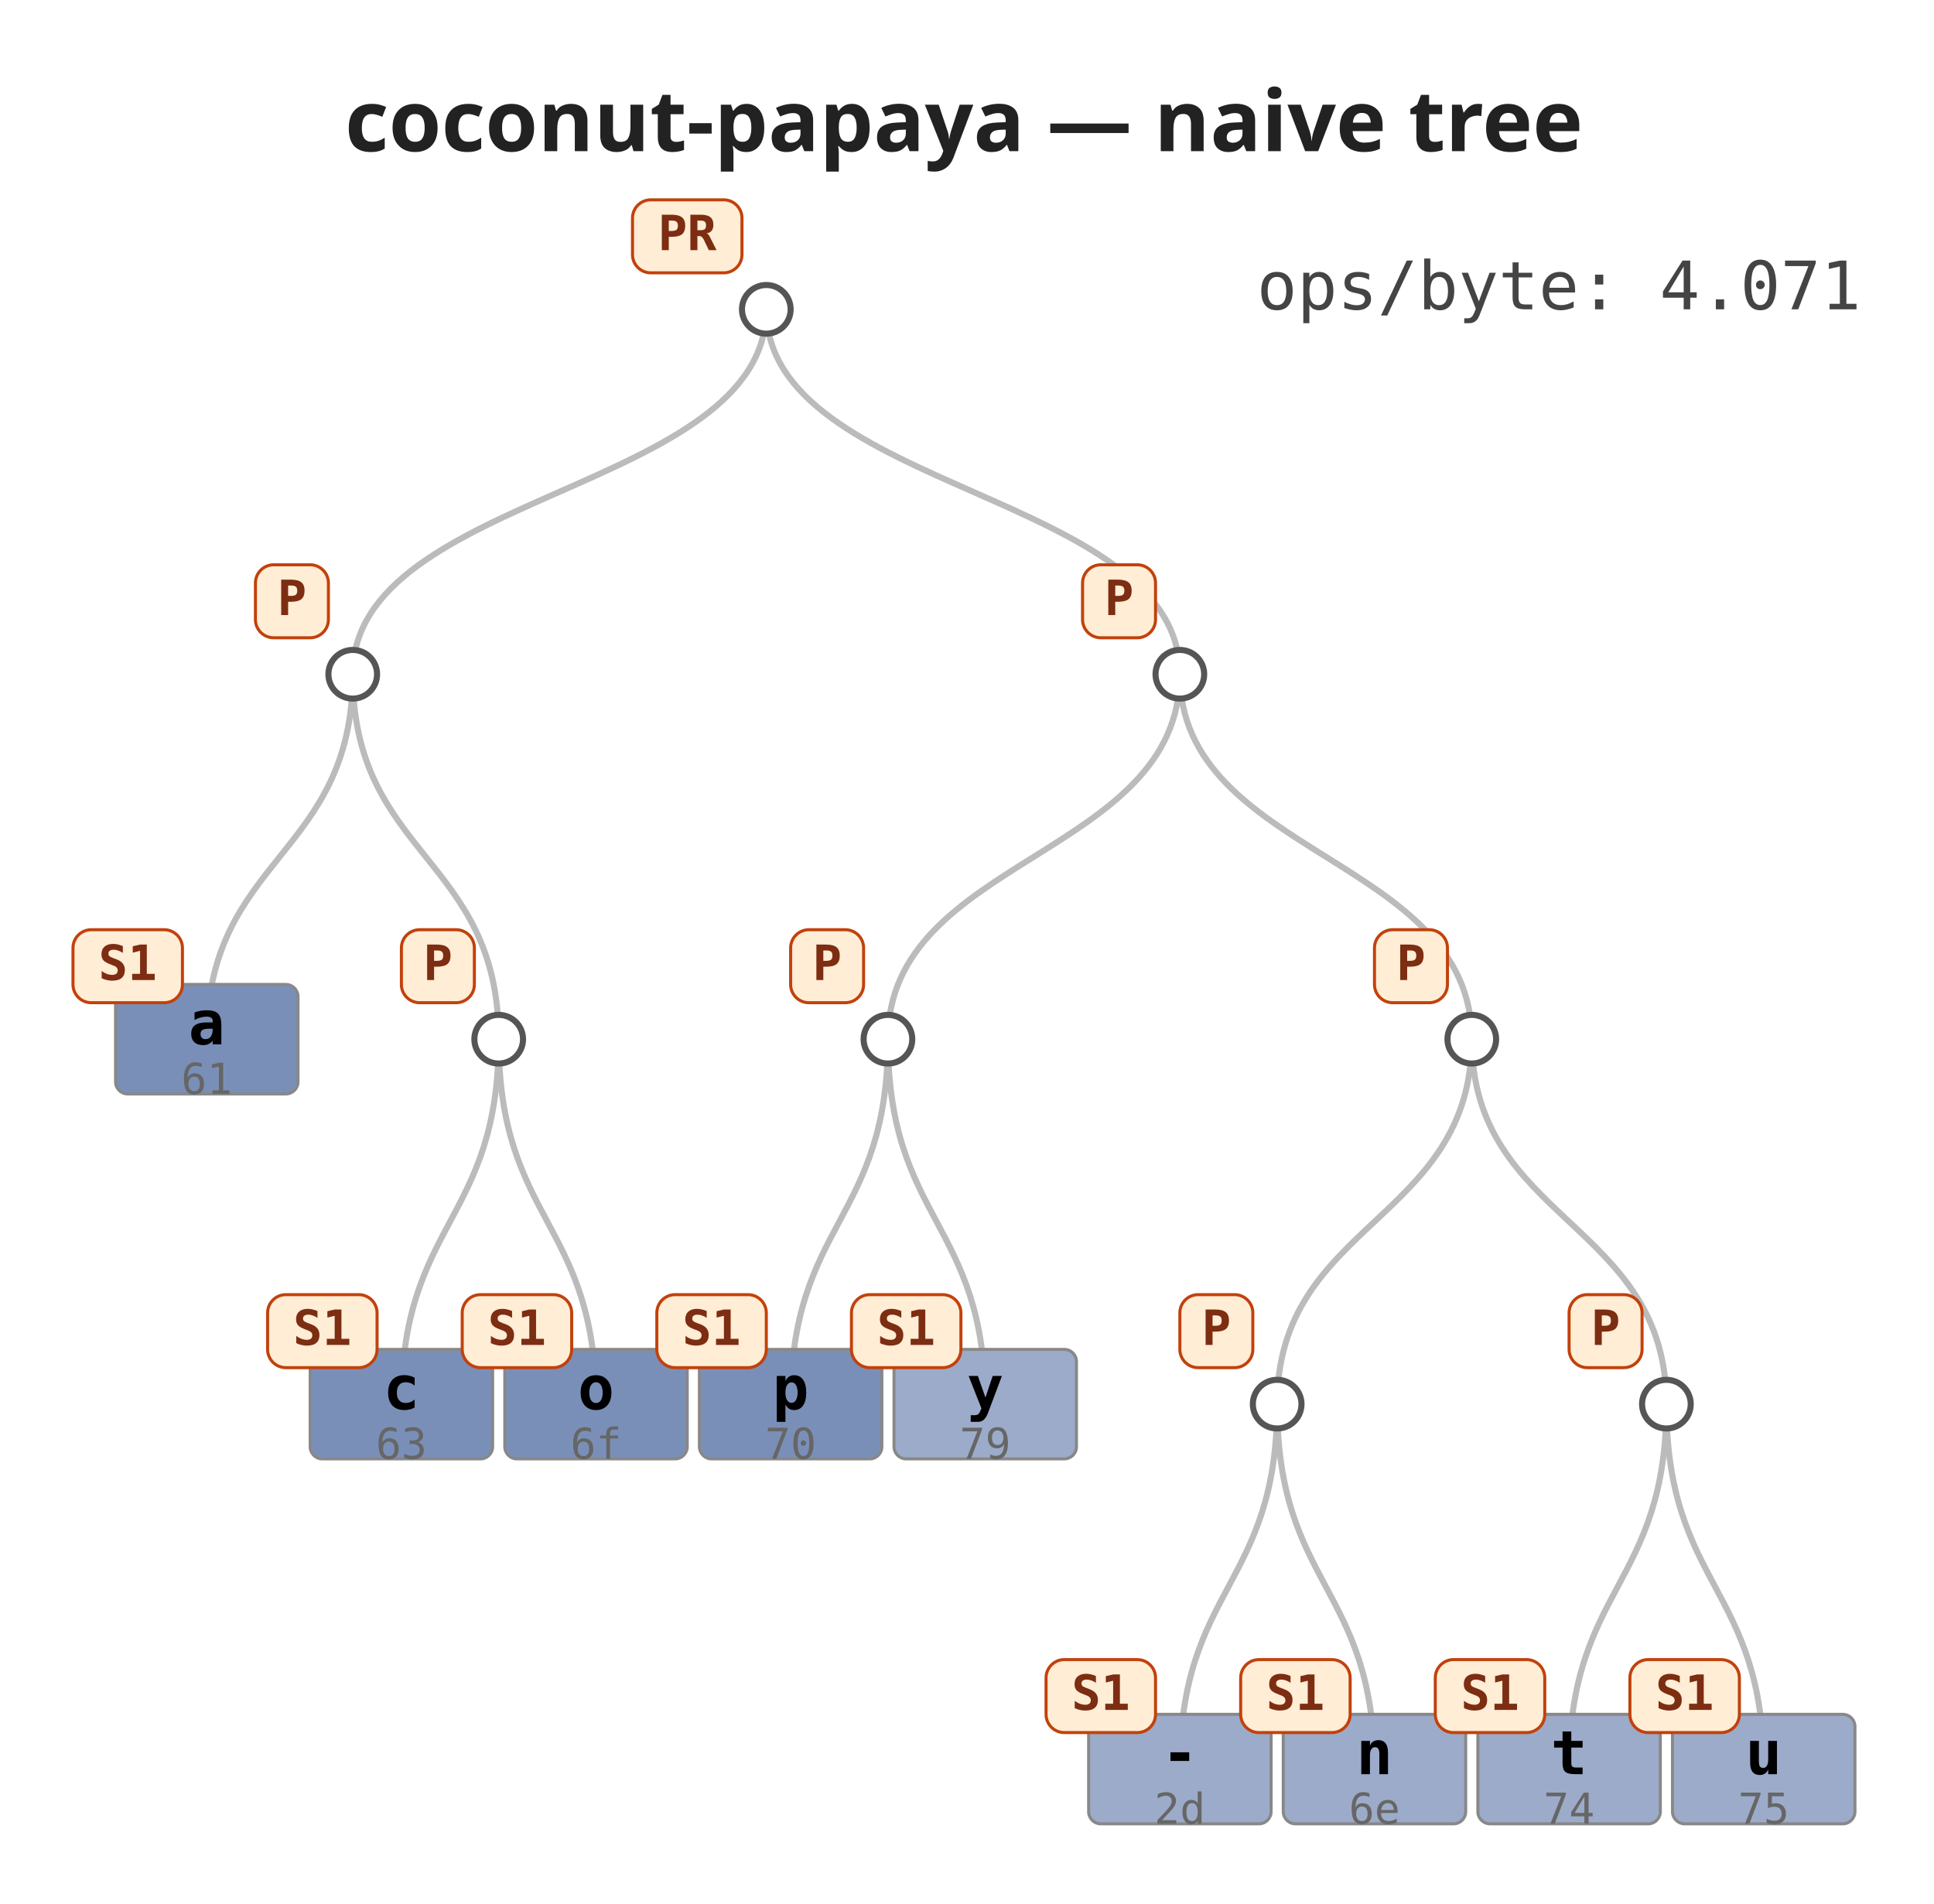
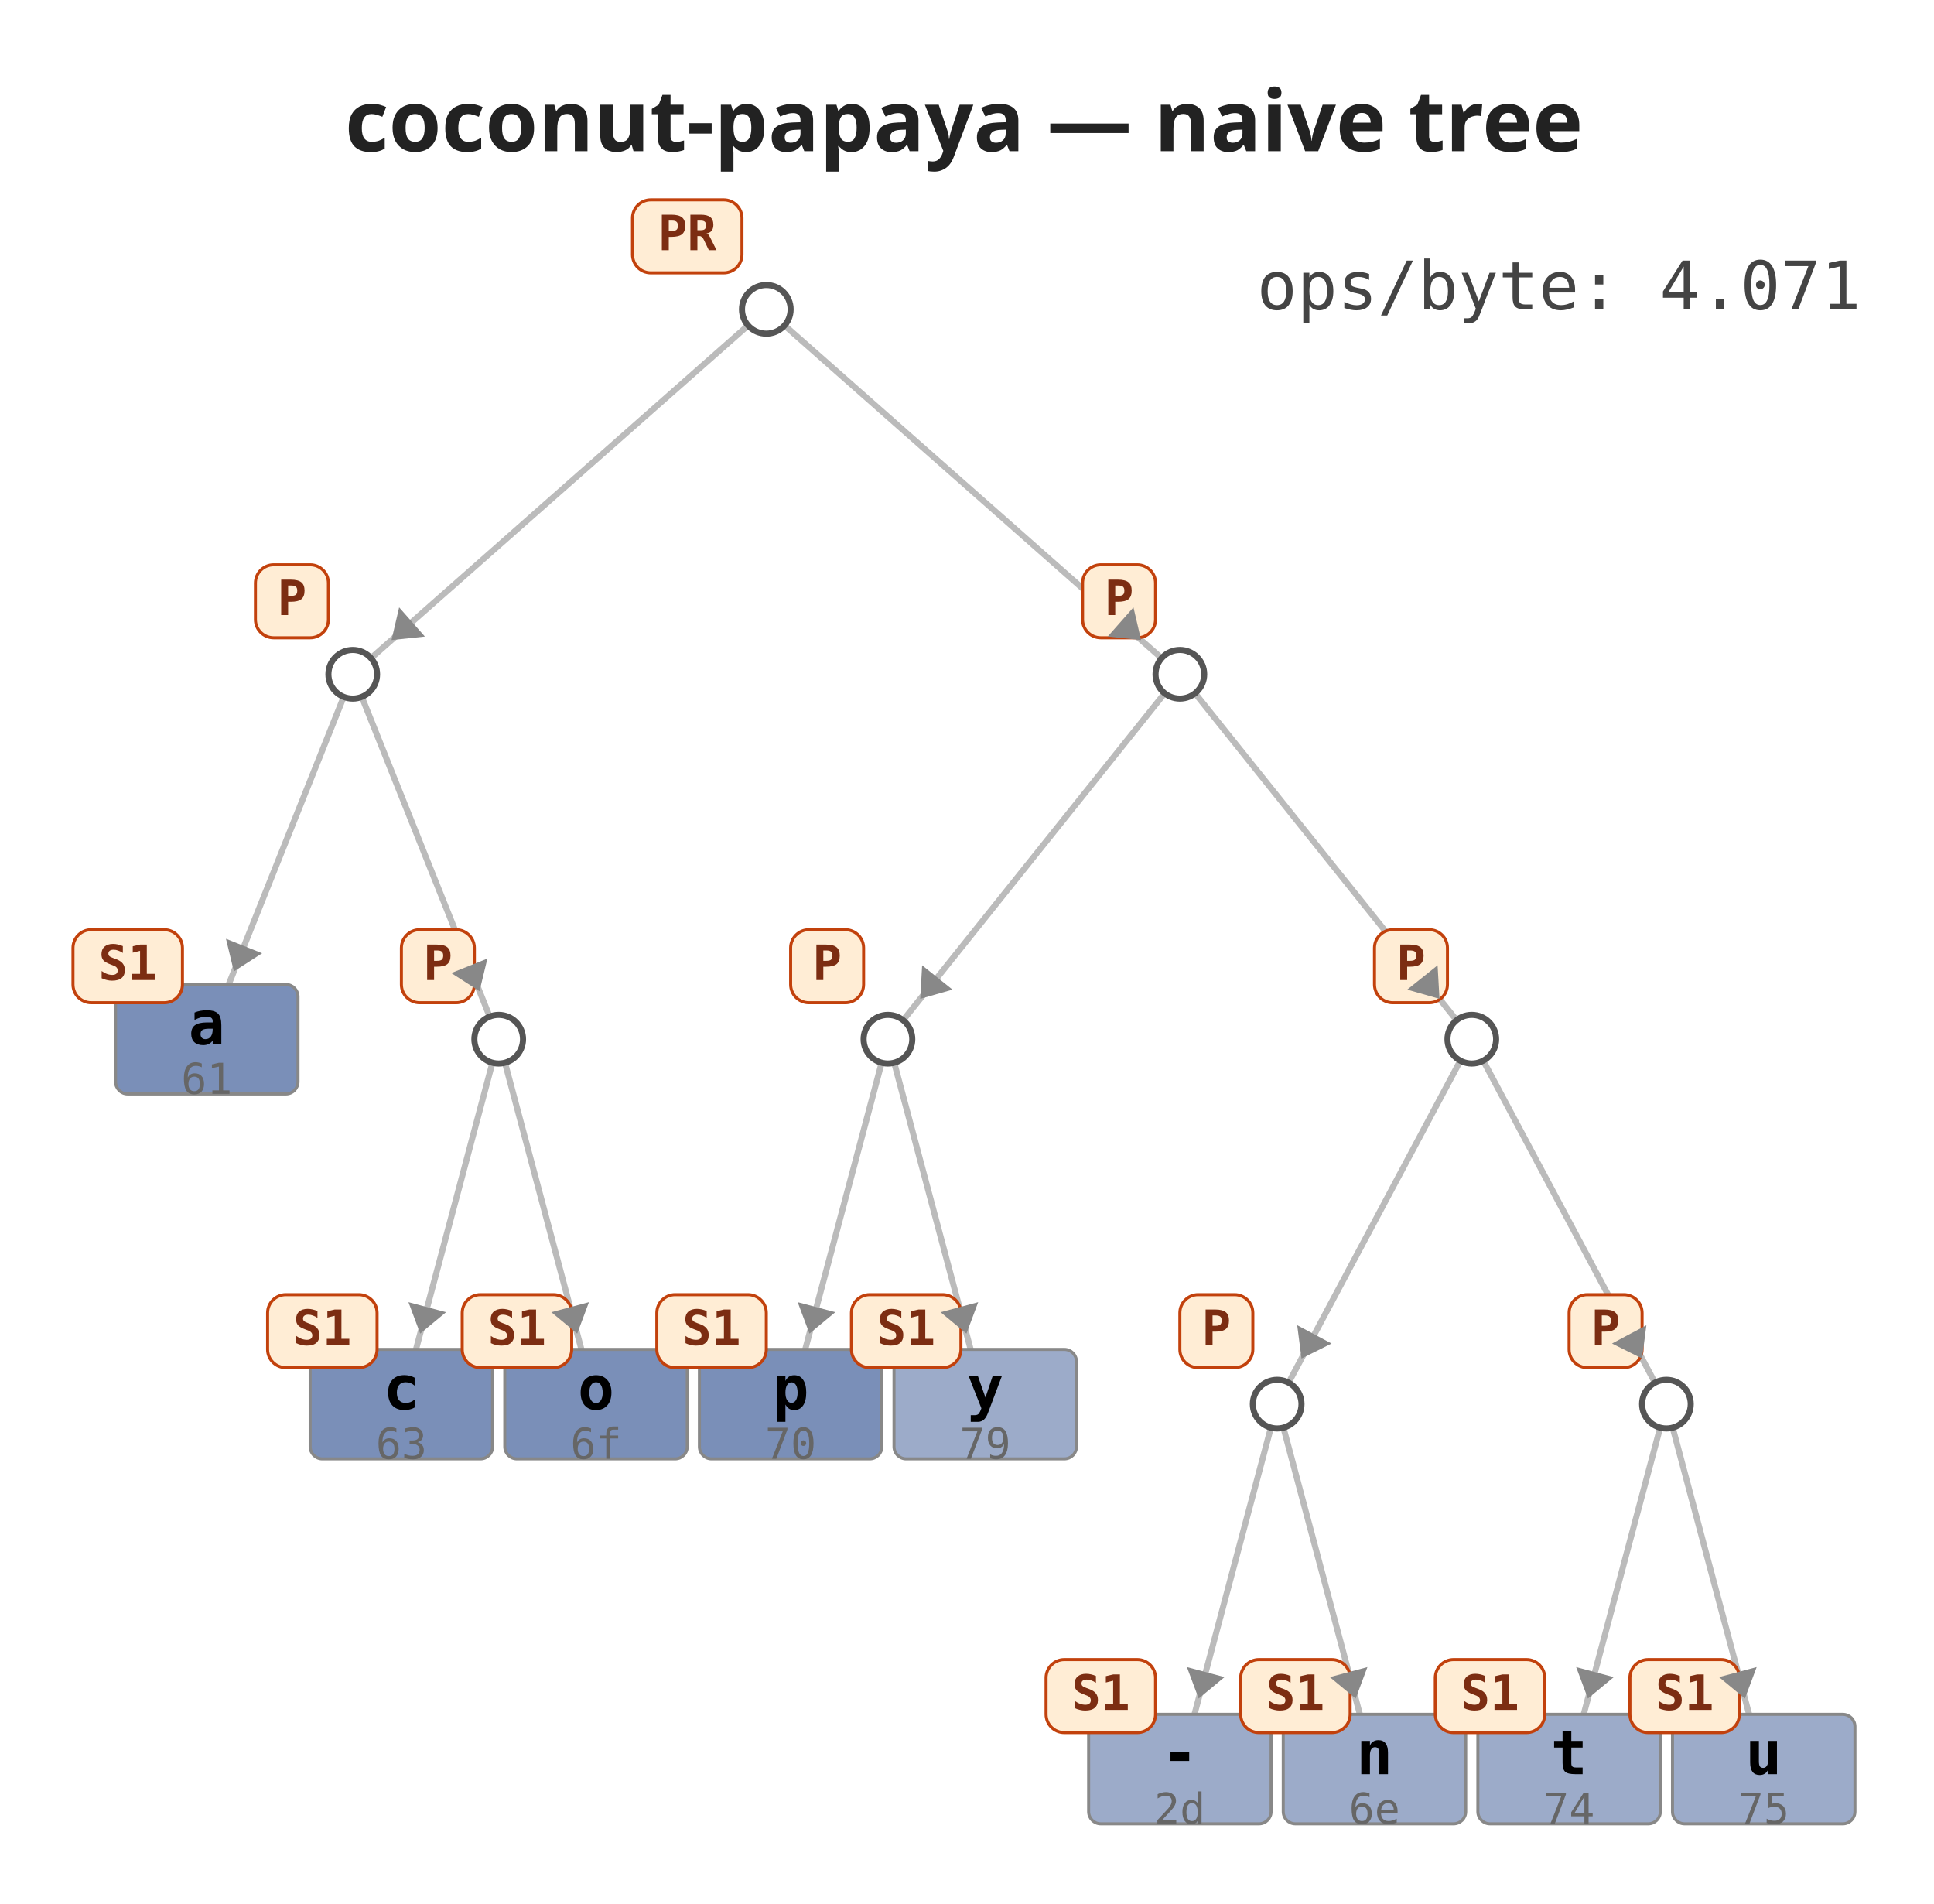
<svg xmlns="http://www.w3.org/2000/svg" id="tree-svg" width="318" height="313" viewBox="-4 -20.857 318 313">
  <style>#tree-svg { display: block; cursor: grab; }
#tree-svg:active { cursor: grabbing; }
#tree-svg .link { fill: none; stroke: rgb(187, 187, 187); stroke-width: 1px; }
#tree-svg .node-leaf rect { stroke: rgb(136, 136, 136); stroke-width: 0.5px; }
#tree-svg .node-internal circle { fill: rgb(255, 255, 255); stroke: rgb(85, 85, 85); stroke-width: 1px; }
#tree-svg .node-leaf text { font: 9px monospace; text-anchor: middle; dominant-baseline: middle; pointer-events: none; }
#tree-svg .node-leaf .leaf-char { font-size: 10px; font-weight: 600; }
#tree-svg .node-leaf .leaf-freq { font-size: 7px; fill: rgb(102, 102, 102); }
#tree-svg .flat-box { fill: rgb(34, 197, 94); stroke: rgb(217, 119, 6); stroke-dasharray: 3, 2; stroke-width: 1.5px; pointer-events: none; }
#tree-svg .pair-box { fill: rgb(34, 197, 94); stroke: rgb(148, 163, 184); stroke-dasharray: 2, 2; stroke-width: 1px; pointer-events: none; }
#tree-svg .flat-label { font: 600 10px monospace; fill: rgb(180, 83, 9); pointer-events: none; }
#tree-svg .pair-label { font: 9px monospace; fill: rgb(100, 116, 139); pointer-events: none; }
#tree-svg .skew-bar { stroke: rgb(68, 68, 68); stroke-width: 0.3px; }
#tree-svg .prim-bubble rect { fill: rgb(255, 237, 213); stroke: rgb(194, 65, 12); stroke-width: 0.5px; }
#tree-svg .prim-bubble text { font: 600 8px monospace; fill: rgb(124, 45, 18); text-anchor: middle; dominant-baseline: middle; pointer-events: none; }</style>
  <g>
-     <path class="link" d="M122,30C122,60,54,60,54,90" />
-     <path class="link" d="M122,30C122,60,190,60,190,90" />
-     <path class="link" d="M54,90C54,120,30,120,30,150" />
-     <path class="link" d="M54,90C54,120,78,120,78,150" />
-     <path class="link" d="M190,90C190,120,142,120,142,150" />
-     <path class="link" d="M190,90C190,120,238,120,238,150" />
-     <path class="link" d="M78,150C78,180,62,180,62,210" />
-     <path class="link" d="M78,150C78,180,94,180,94,210" />
-     <path class="link" d="M142,150C142,180,126,180,126,210" />
-     <path class="link" d="M142,150C142,180,158,180,158,210" />
-     <path class="link" d="M238,150C238,180,206,180,206,210" />
-     <path class="link" d="M238,150C238,180,270,180,270,210" />
-     <path class="link" d="M206,210C206,240,190,240,190,270" />
-     <path class="link" d="M206,210C206,240,222,240,222,270" />
-     <path class="link" d="M270,210C270,240,254,240,254,270" />
-     <path class="link" d="M270,210C270,240,286,240,286,270" />
+     <path class="link" d="M122,30L54,90" />
+     <path class="link" d="M122,30L190,90" />
+     <path class="link" d="M54,90L30,150" />
+     <path class="link" d="M54,90L78,150" />
+     <path class="link" d="M190,90L142,150" />
+     <path class="link" d="M190,90L238,150" />
+     <path class="link" d="M78,150L62,210" />
+     <path class="link" d="M78,150L94,210" />
+     <path class="link" d="M142,150L126,210" />
+     <path class="link" d="M142,150L158,210" />
+     <path class="link" d="M238,150L206,210" />
+     <path class="link" d="M238,150L270,210" />
+     <path class="link" d="M206,210L190,270" />
+     <path class="link" d="M206,210L222,270" />
+     <path class="link" d="M270,210L254,270" />
+     <path class="link" d="M270,210L286,270" />
    <g class="node-internal" data-node-id="0" transform="translate(122,30)">
      <circle r="4" style="stroke-width: 1px; fill: rgb(255, 255, 255); cursor: default;" />
      <g class="prim-bubble">
        <rect x="-22" y="-18" width="18" height="12" rx="3" />
        <text x="-13" y="-12">PR</text>
      </g>
    </g>
    <g class="node-internal" data-node-id="1" transform="translate(54,90)">
      <circle r="4" style="stroke-width: 1px; fill: rgb(255, 255, 255); cursor: default;" />
      <g class="prim-bubble">
        <rect x="-16" y="-18" width="12" height="12" rx="3" />
        <text x="-10" y="-12">P</text>
      </g>
    </g>
    <g class="node-internal" data-node-id="6" transform="translate(190,90)">
      <circle r="4" style="stroke-width: 1px; fill: rgb(255, 255, 255); cursor: default;" />
      <g class="prim-bubble">
        <rect x="-16" y="-18" width="12" height="12" rx="3" />
        <text x="-10" y="-12">P</text>
      </g>
    </g>
    <g class="node-internal" data-node-id="3" transform="translate(78,150)">
      <circle r="4" style="stroke-width: 1px; fill: rgb(255, 255, 255); cursor: default;" />
      <g class="prim-bubble">
        <rect x="-16" y="-18" width="12" height="12" rx="3" />
        <text x="-10" y="-12">P</text>
      </g>
    </g>
    <g class="node-internal" data-node-id="7" transform="translate(142,150)">
      <circle r="4" style="stroke-width: 1px; fill: rgb(255, 255, 255); cursor: default;" />
      <g class="prim-bubble">
        <rect x="-16" y="-18" width="12" height="12" rx="3" />
        <text x="-10" y="-12">P</text>
      </g>
    </g>
    <g class="node-internal" data-node-id="10" transform="translate(238,150)">
      <circle r="4" style="stroke-width: 1px; fill: rgb(255, 255, 255); cursor: default;" />
      <g class="prim-bubble">
        <rect x="-16" y="-18" width="12" height="12" rx="3" />
        <text x="-10" y="-12">P</text>
      </g>
    </g>
    <g class="node-internal" data-node-id="11" transform="translate(206,210)">
      <circle r="4" style="stroke-width: 1px; fill: rgb(255, 255, 255); cursor: default;" />
      <g class="prim-bubble">
        <rect x="-16" y="-18" width="12" height="12" rx="3" />
        <text x="-10" y="-12">P</text>
      </g>
    </g>
    <g class="node-internal" data-node-id="14" transform="translate(270,210)">
      <circle r="4" style="stroke-width: 1px; fill: rgb(255, 255, 255); cursor: default;" />
      <g class="prim-bubble">
        <rect x="-16" y="-18" width="12" height="12" rx="3" />
        <text x="-10" y="-12">P</text>
      </g>
    </g>
    <g class="node-leaf" transform="translate(30,150)">
      <rect x="-15" y="-9" width="30" height="18" rx="2" fill="hsl(220, 30%, 60%)" />
      <text class="leaf-char" y="-2">a</text>
      <text class="leaf-freq" y="7">61</text>
      <g class="prim-bubble">
        <rect x="-22" y="-18" width="18" height="12" rx="3" />
        <text x="-13" y="-12">S1</text>
      </g>
    </g>
    <g class="node-leaf" transform="translate(62,210)">
      <rect x="-15" y="-9" width="30" height="18" rx="2" fill="hsl(220, 30%, 60%)" />
      <text class="leaf-char" y="-2">c</text>
      <text class="leaf-freq" y="7">63</text>
      <g class="prim-bubble">
        <rect x="-22" y="-18" width="18" height="12" rx="3" />
        <text x="-13" y="-12">S1</text>
      </g>
    </g>
    <g class="node-leaf" transform="translate(94,210)">
      <rect x="-15" y="-9" width="30" height="18" rx="2" fill="hsl(220, 30%, 60%)" />
      <text class="leaf-char" y="-2">o</text>
      <text class="leaf-freq" y="7">6f</text>
      <g class="prim-bubble">
        <rect x="-22" y="-18" width="18" height="12" rx="3" />
        <text x="-13" y="-12">S1</text>
      </g>
    </g>
    <g class="node-leaf" transform="translate(126,210)">
      <rect x="-15" y="-9" width="30" height="18" rx="2" fill="hsl(220, 30%, 60%)" />
      <text class="leaf-char" y="-2">p</text>
      <text class="leaf-freq" y="7">70</text>
      <g class="prim-bubble">
        <rect x="-22" y="-18" width="18" height="12" rx="3" />
        <text x="-13" y="-12">S1</text>
      </g>
    </g>
    <g class="node-leaf" transform="translate(158,210)">
      <rect x="-15" y="-9" width="30" height="18" rx="2" fill="hsl(220, 30%, 70.006%)" />
      <text class="leaf-char" y="-2">y</text>
      <text class="leaf-freq" y="7">79</text>
      <g class="prim-bubble">
        <rect x="-22" y="-18" width="18" height="12" rx="3" />
        <text x="-13" y="-12">S1</text>
      </g>
    </g>
    <g class="node-leaf" transform="translate(190,270)">
      <rect x="-15" y="-9" width="30" height="18" rx="2" fill="hsl(220, 30%, 70.006%)" />
      <text class="leaf-char" y="-2">-</text>
      <text class="leaf-freq" y="7">2d</text>
      <g class="prim-bubble">
        <rect x="-22" y="-18" width="18" height="12" rx="3" />
        <text x="-13" y="-12">S1</text>
      </g>
    </g>
    <g class="node-leaf" transform="translate(222,270)">
      <rect x="-15" y="-9" width="30" height="18" rx="2" fill="hsl(220, 30%, 70.006%)" />
      <text class="leaf-char" y="-2">n</text>
      <text class="leaf-freq" y="7">6e</text>
      <g class="prim-bubble">
        <rect x="-22" y="-18" width="18" height="12" rx="3" />
        <text x="-13" y="-12">S1</text>
      </g>
    </g>
    <g class="node-leaf" transform="translate(254,270)">
      <rect x="-15" y="-9" width="30" height="18" rx="2" fill="hsl(220, 30%, 70.006%)" />
      <text class="leaf-char" y="-2">t</text>
      <text class="leaf-freq" y="7">74</text>
      <g class="prim-bubble">
        <rect x="-22" y="-18" width="18" height="12" rx="3" />
        <text x="-13" y="-12">S1</text>
      </g>
    </g>
    <g class="node-leaf" transform="translate(286,270)">
      <rect x="-15" y="-9" width="30" height="18" rx="2" fill="hsl(220, 30%, 70.006%)" />
      <text class="leaf-char" y="-2">u</text>
      <text class="leaf-freq" y="7">75</text>
      <g class="prim-bubble">
        <rect x="-22" y="-18" width="18" height="12" rx="3" />
        <text x="-13" y="-12">S1</text>
      </g>
    </g>
    <text class="tree-title" x="154.5" y="4" text-anchor="middle" style="font: 600 14px sans-serif; fill: rgb(34, 34, 34);">coconut-papaya — naive tree</text>
    <text class="tree-label" x="302" y="30" text-anchor="end" style="font: 11px monospace; fill: rgb(68, 68, 68);">ops/byte: 4.071</text>
+     <path class="flow-arrow" d="M-4.5,-3.2 L0,0 L-4.5,3.2 Z" fill="#888" pointer-events="none" transform="translate(60.37362,84.37622) rotate(138.5763)" />
+     <path class="flow-arrow" d="M-4.5,-3.2 L0,0 L-4.5,3.2 Z" fill="#888" pointer-events="none" transform="translate(183.6264,84.37622) rotate(41.42367)" />
+     <path class="flow-arrow" d="M-4.5,-3.2 L0,0 L-4.5,3.2 Z" fill="#888" pointer-events="none" transform="translate(34.45669,138.8583) rotate(111.8014)" />
+     <path class="flow-arrow" d="M-4.5,-3.2 L0,0 L-4.5,3.2 Z" fill="#888" pointer-events="none" transform="translate(74.84318,142.1079) rotate(68.19859)" />
+     <path class="flow-arrow" d="M-4.5,-3.2 L0,0 L-4.5,3.2 Z" fill="#888" pointer-events="none" transform="translate(147.3099,143.3626) rotate(128.6598)" />
+     <path class="flow-arrow" d="M-4.5,-3.2 L0,0 L-4.5,3.2 Z" fill="#888" pointer-events="none" transform="translate(232.6901,143.3626) rotate(51.34019)" />
+     <path class="flow-arrow" d="M-4.5,-3.2 L0,0 L-4.5,3.2 Z" fill="#888" pointer-events="none" transform="translate(65.09195,198.4052) rotate(104.9314)" />
+     <path class="flow-arrow" d="M-4.5,-3.2 L0,0 L-4.5,3.2 Z" fill="#888" pointer-events="none" transform="translate(90.90805,198.4052) rotate(75.06858)" />
+     <path class="flow-arrow" d="M-4.5,-3.2 L0,0 L-4.5,3.2 Z" fill="#888" pointer-events="none" transform="translate(129.092,198.4052) rotate(104.9314)" />
+     <path class="flow-arrow" d="M-4.5,-3.2 L0,0 L-4.5,3.2 Z" fill="#888" pointer-events="none" transform="translate(154.908,198.4052) rotate(75.06858)" />
+     <path class="flow-arrow" d="M-4.5,-3.2 L0,0 L-4.5,3.2 Z" fill="#888" pointer-events="none" transform="translate(210,202.5) rotate(118.0725)" />
+     <path class="flow-arrow" d="M-4.5,-3.2 L0,0 L-4.5,3.2 Z" fill="#888" pointer-events="none" transform="translate(266,202.5) rotate(61.92751)" />
+     <path class="flow-arrow" d="M-4.5,-3.2 L0,0 L-4.5,3.2 Z" fill="#888" pointer-events="none" transform="translate(193.092,258.4052) rotate(104.9314)" />
+     <path class="flow-arrow" d="M-4.5,-3.2 L0,0 L-4.5,3.2 Z" fill="#888" pointer-events="none" transform="translate(218.908,258.4052) rotate(75.06858)" />
+     <path class="flow-arrow" d="M-4.5,-3.2 L0,0 L-4.5,3.2 Z" fill="#888" pointer-events="none" transform="translate(257.092,258.4052) rotate(104.9314)" />
+     <path class="flow-arrow" d="M-4.5,-3.2 L0,0 L-4.5,3.2 Z" fill="#888" pointer-events="none" transform="translate(282.908,258.4052) rotate(75.06858)" />
  </g>
</svg>
